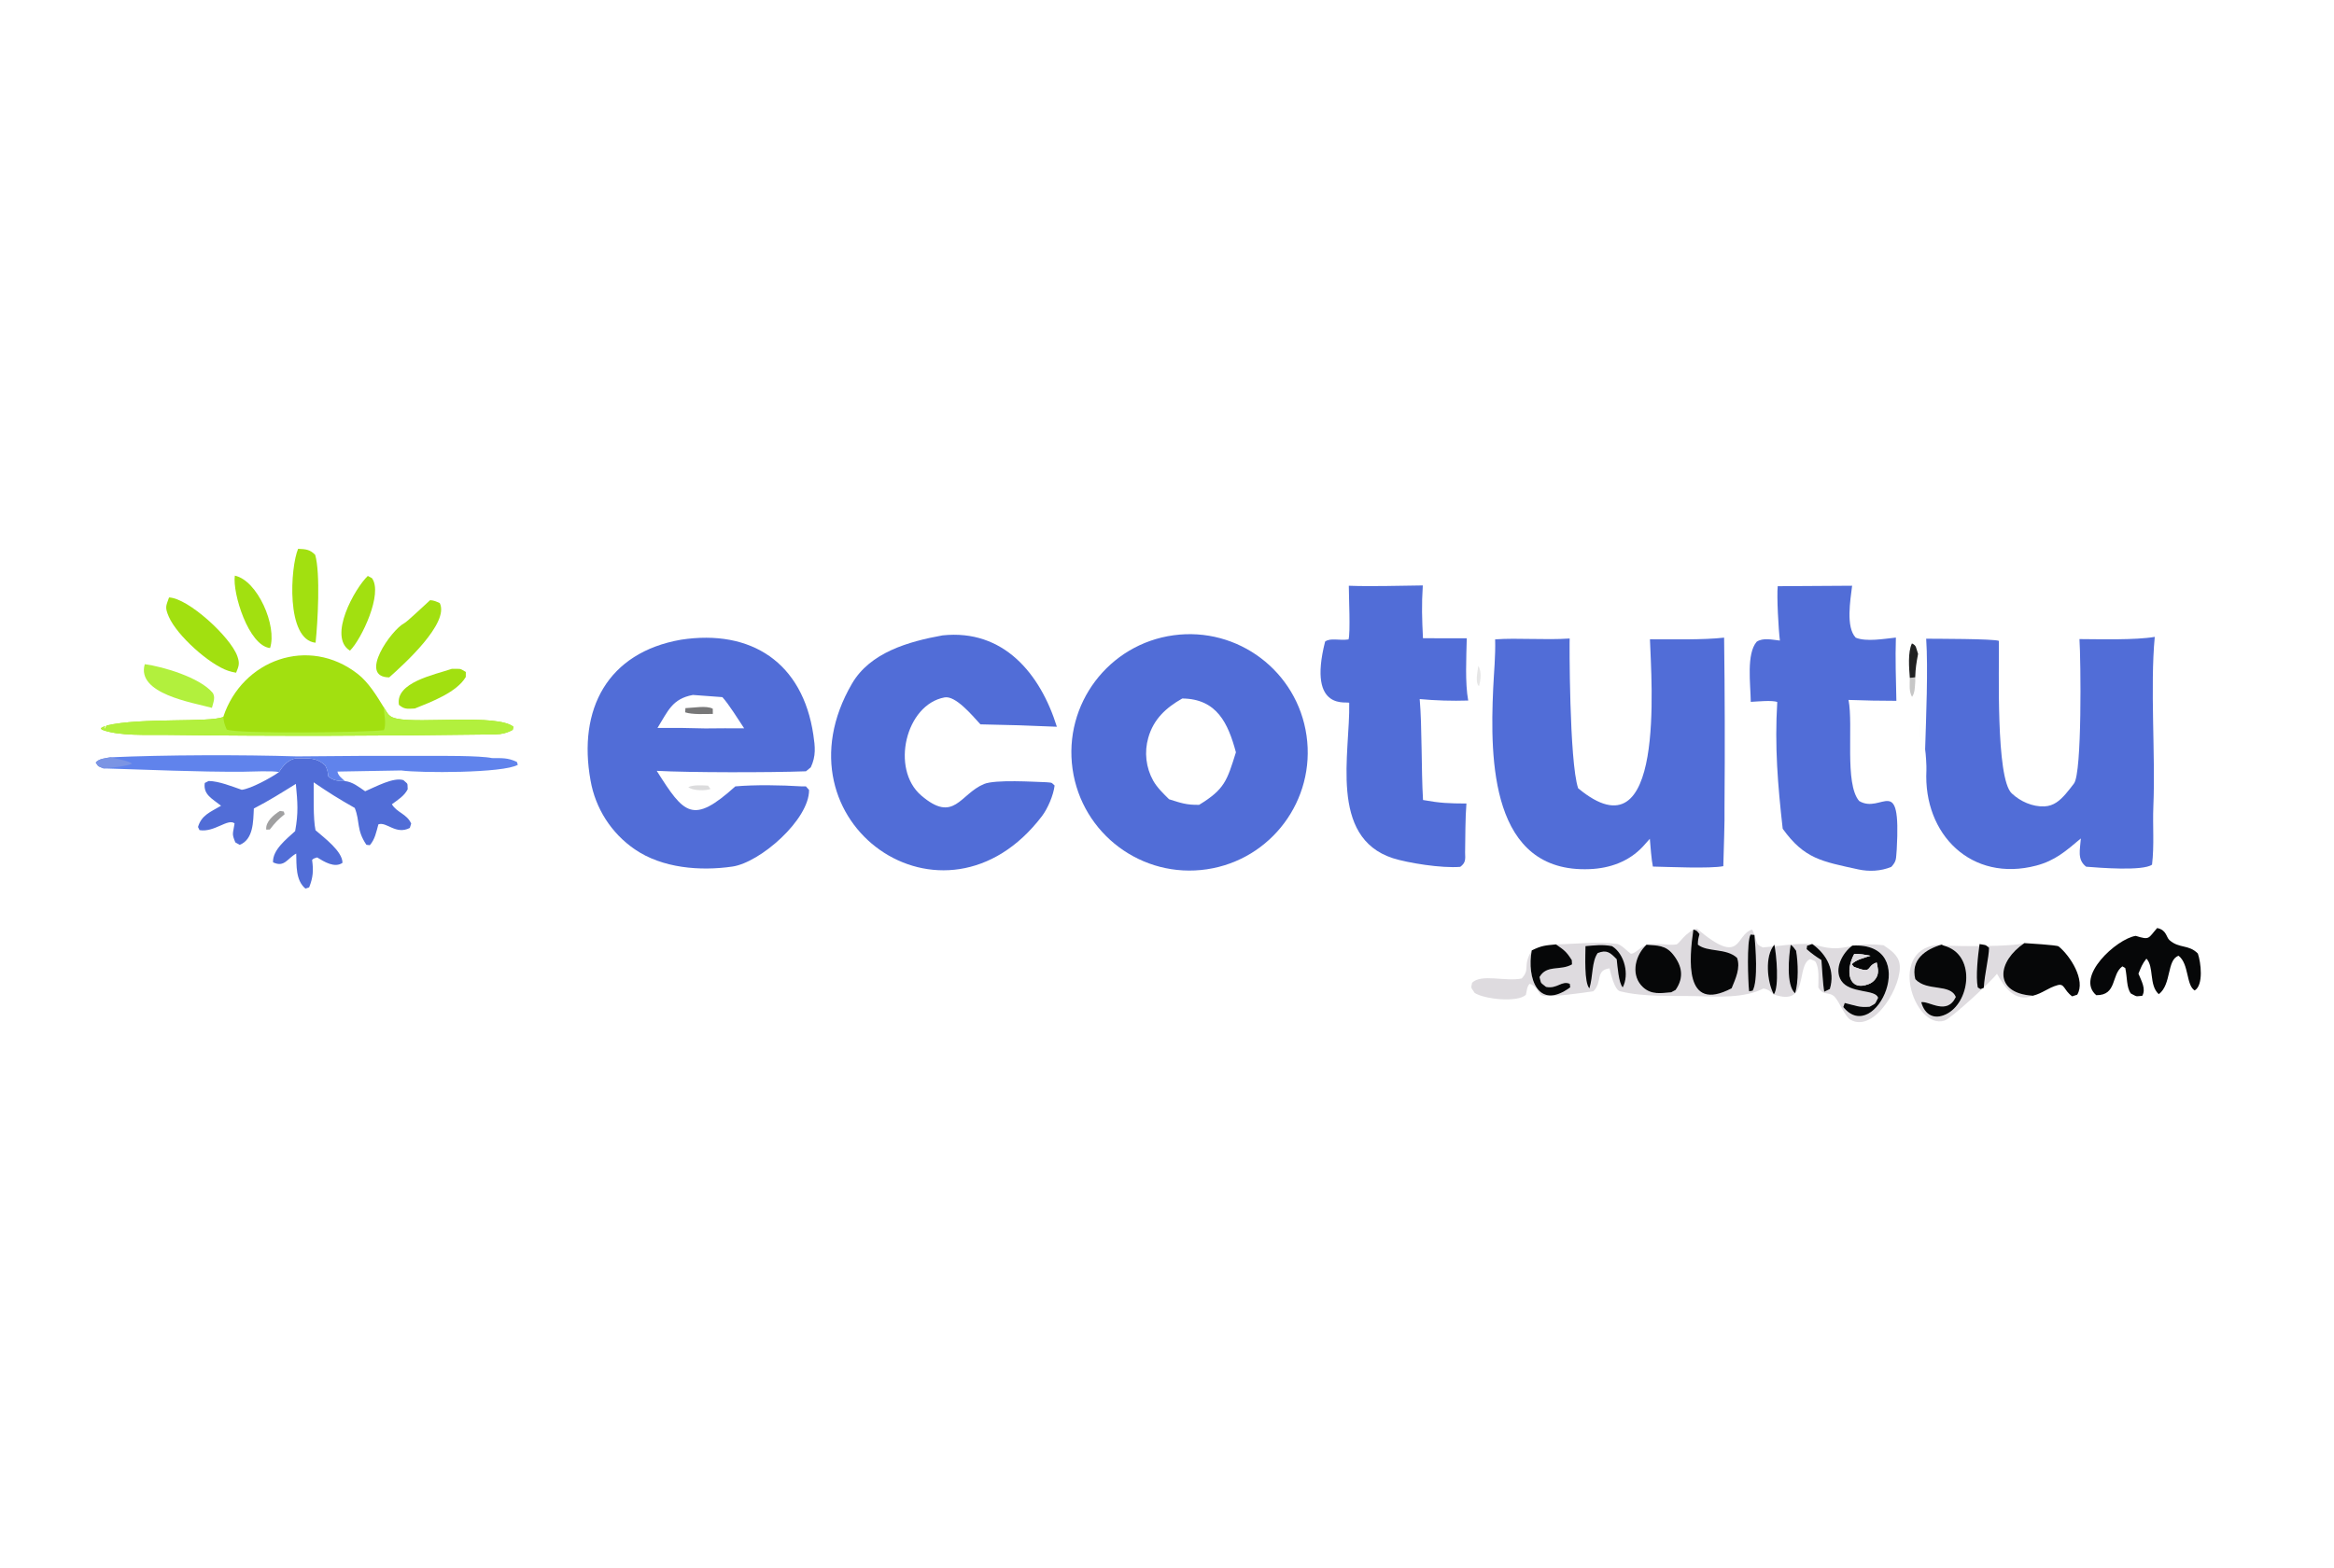
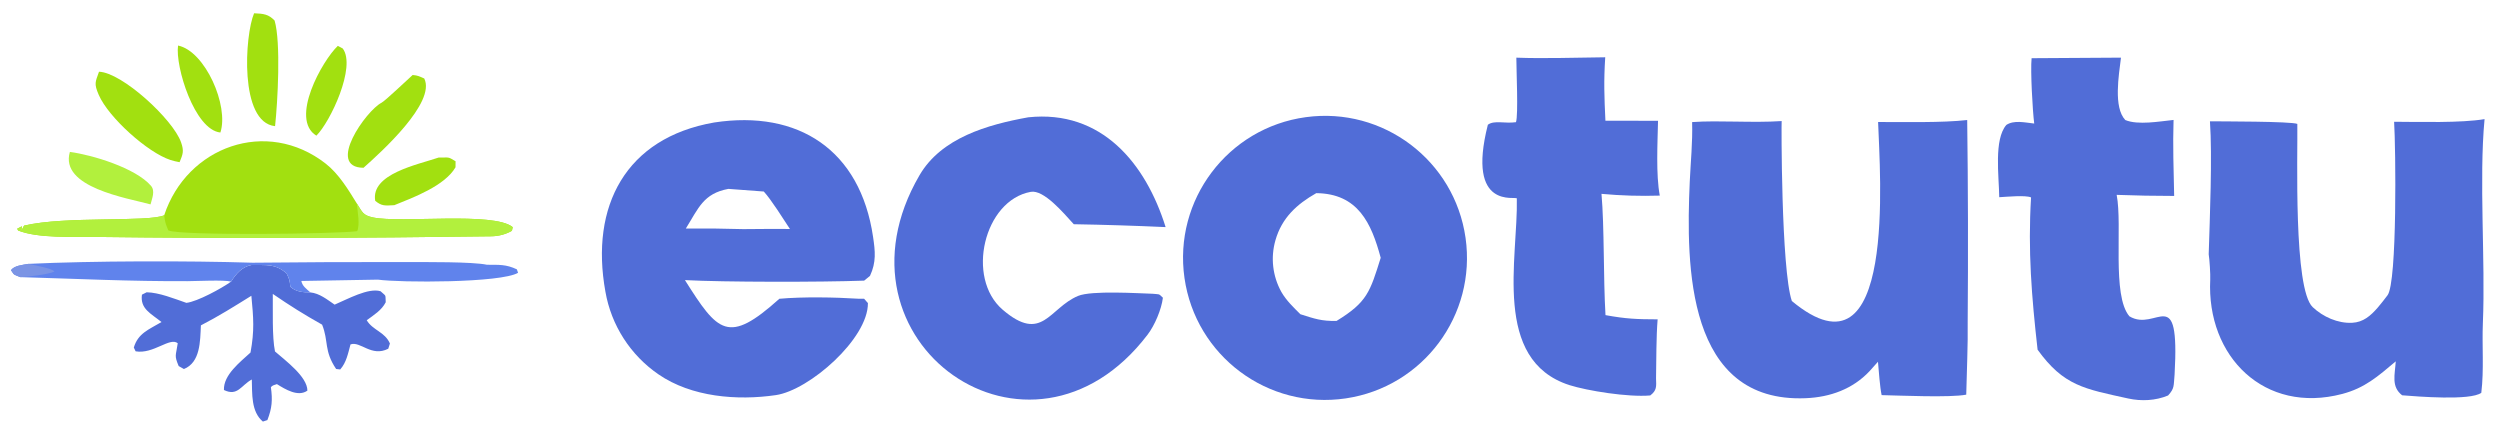
- <svg xmlns="http://www.w3.org/2000/svg" width="1024" height="688" viewBox="0 0 1024 688">
+ <svg xmlns="http://www.w3.org/2000/svg" width="913" height="159" viewBox="38 236 913 159">
  <path fill="#516DD7" transform="scale(3.73723 3.73913)" d="M137.771 74.56C145.331 73.528 152.304 78.794 153.381 86.347C154.457 93.9 149.232 100.905 141.686 102.026C134.076 103.157 126.999 97.878 125.914 90.262C124.828 82.645 130.148 75.6 137.771 74.56ZM137.242 93.807C138.621 94.244 139.306 94.493 140.774 94.461C143.774 92.631 144.047 91.623 145.09 88.296C144.177 84.902 142.865 82.023 138.792 81.981C136.893 83.059 135.425 84.395 134.803 86.583C134.317 88.274 134.525 90.088 135.38 91.626C135.849 92.451 136.57 93.14 137.242 93.807Z" />
  <path fill="#516DD7" transform="scale(3.73723 3.73913)" d="M79.954 75.08C88.19 73.821 94.235 77.77 95.484 86.254C95.691 87.656 95.81 88.718 95.183 90.059C95.026 90.187 94.837 90.343 94.615 90.525C90.323 90.682 80.91 90.678 77.098 90.473C80.322 95.566 81.306 96.815 86.325 92.297C88.645 92.091 91.742 92.147 94.06 92.293L94.607 92.294L94.98 92.72C95.011 96.188 89.258 101.229 85.983 101.707C82.202 102.26 77.742 101.899 74.522 99.685C71.77 97.801 69.897 94.884 69.327 91.598C67.817 83.251 71.309 76.585 79.954 75.08ZM77.188 85.435C79.062 85.418 80.936 85.438 82.808 85.495C84.305 85.489 85.871 85.458 87.361 85.483C86.705 84.492 85.551 82.639 84.805 81.822L81.344 81.565C78.899 82.019 78.426 83.45 77.188 85.435Z" />
-   <path fill="#060708" fill-opacity="0.545" transform="scale(3.73723 3.73913)" d="M80.463 83.113C81.424 83.082 82.918 82.781 83.677 83.181L83.684 83.79C82.741 83.797 81.297 83.887 80.443 83.609L80.463 83.113Z" />
  <path fill="#516DD7" transform="scale(3.73723 3.73913)" d="M184.271 74.941C184.24 74.913 184.214 89.407 185.266 92.517C195.572 101.073 193.854 79.893 193.695 75.033C196.26 75.028 199.948 75.118 202.402 74.839C202.487 81.413 202.502 87.988 202.449 94.562C202.483 96.777 202.357 99.417 202.308 101.662C200.767 101.967 195.836 101.747 194.04 101.708C193.867 100.902 193.762 99.329 193.682 98.447C193.414 98.761 193.138 99.07 192.856 99.372C191.222 101.11 189.02 101.911 186.616 102.009C174.984 102.485 174.917 89.141 175.291 80.844C175.378 78.911 175.577 77.056 175.522 75.04C178.21 74.85 181.347 75.138 184.271 74.941Z" />
  <path fill="#516DD7" transform="scale(3.73723 3.73913)" d="M244.119 75.009C246.576 75.021 250.7 75.137 252.958 74.75C252.4 80.677 253.051 88.526 252.793 94.663C252.699 96.915 252.915 99.189 252.639 101.483C251.562 102.262 246.429 101.847 244.903 101.724C243.818 100.879 244.196 99.739 244.28 98.408C242.525 99.888 241.251 101.012 239.056 101.591C231.456 103.595 225.773 97.954 226.151 90.421C226.177 89.919 226.082 88.451 226.001 87.95C226.111 84.349 226.362 78.401 226.123 74.965C227.129 74.976 234.082 74.964 234.662 75.219C234.709 78.277 234.272 91.328 236.165 93.115C237.171 94.065 238.614 94.708 240.005 94.644C241.113 94.593 241.825 93.953 242.519 93.159C242.857 92.773 243.161 92.364 243.474 91.958C244.437 90.709 244.277 77.448 244.119 75.009Z" />
  <path fill="#516DD7" transform="scale(3.73723 3.73913)" d="M110.65 74.573C117.821 73.817 122.134 79.089 124.071 85.297C121.081 85.161 118.089 85.067 115.097 85.016C114.071 83.889 112.166 81.622 110.891 81.854C106.321 82.687 104.521 90.258 108.149 93.366C112.017 96.68 112.674 93.213 115.513 92.02C116.83 91.466 121.455 91.769 122.812 91.808C123.524 91.887 123.354 91.763 123.806 92.195C123.668 93.339 123.004 94.894 122.311 95.802C110.848 110.832 90.53 96.522 100.019 80.237C102.152 76.577 106.654 75.294 110.65 74.573Z" />
  <path fill="#516DD7" transform="scale(3.73723 3.73913)" d="M208.695 68.801L217.429 68.746C217.221 70.463 216.674 73.594 217.851 74.84C219.088 75.357 221.18 74.974 222.567 74.831C222.488 77.297 222.572 79.785 222.626 82.254C220.753 82.253 218.88 82.218 217.008 82.149C217.593 85.167 216.518 91.965 218.251 94.008C220.917 95.624 223.181 90.525 222.668 99.686C222.563 100.806 222.68 101.036 222.03 101.744C220.812 102.253 219.413 102.317 218.14 102.038C213.856 101.097 211.826 100.807 209.28 97.269C208.699 92.108 208.326 87.615 208.641 82.397C208.107 82.159 206.238 82.339 205.533 82.377C205.5 80.246 205.005 76.753 206.222 75.322C206.965 74.825 208.022 75.081 208.951 75.183C208.787 73.9 208.572 70.013 208.695 68.801Z" />
  <path fill="#516DD7" transform="scale(3.73723 3.73913)" d="M158.344 68.748C161.037 68.852 164.296 68.738 167.03 68.711C166.879 71.05 166.937 72.573 167.049 74.909L172.19 74.913C172.144 77.091 171.976 80.17 172.36 82.221C170.46 82.281 168.558 82.224 166.665 82.05C166.95 85.292 166.84 90.282 167.056 93.895C169.102 94.266 170.101 94.298 172.151 94.307C172.008 96.049 172.029 98.282 171.995 100.062C172.028 100.886 172.067 101.257 171.428 101.74C169.251 101.927 165.269 101.281 163.517 100.726C155.959 98.27 158.52 88.35 158.391 82.506C158.384 82.213 153.418 83.744 155.56 75.302C156.175 74.831 157.229 75.209 158.309 75.049C158.547 74.338 158.345 69.992 158.344 68.748Z" />
-   <path fill="#DEDBDF" fill-opacity="0.973" transform="scale(3.73723 3.73913)" d="M193.29 110.878C194.768 110.621 195.725 111.013 196.806 110.844C197.125 110.794 197.903 109.32 199.209 108.992C204.588 113.563 203.673 109.633 205.703 109.104L205.966 109.732L205.514 109.688C205.03 110.451 205.215 115.206 205.333 116.345L205.749 116.281C206.414 115.144 206.09 111.161 205.966 109.732C206.365 110.874 206.123 110.801 206.947 111.2C209.332 111.013 210.294 110.725 212.744 110.796L212.143 110.998L212.088 111.401C212.738 111.965 213.098 112.215 213.825 112.683C213.899 113.632 213.997 115.539 214.157 116.399L214.817 116.076C215.466 113.937 214.484 112.025 212.744 110.796C216.784 112.084 216.563 110.43 221.115 110.941C221.879 111.472 222.816 112.037 222.999 113.125C223.396 115.494 220.097 121.306 217.228 119.683C216.581 119.317 215.905 117.492 215.321 116.935C214.574 116.323 214.076 116.934 213.46 115.891C213.461 114.926 213.607 113.536 213.076 112.81L212.507 112.567C210.787 113.299 212.458 118.219 208.24 116.714C208.888 115.83 208.553 112.01 208.3 110.881C207.147 112.205 207.445 115.256 208.24 116.714C207.794 116.344 207.595 116.12 207.011 116.023C204.792 117.166 201.719 116.982 199.254 116.919C196.275 116.843 193.074 117.058 190.179 116.341C189.523 116.179 189.101 114.26 188.95 113.653C187.229 113.891 188.166 115.268 187.046 116.347C186.117 116.466 181.683 117.178 180.931 116.8C180.749 116.709 180.333 115.628 179.562 115.474C179.261 115.784 179.241 116.276 179.128 116.766C178.122 117.693 174.225 117.273 173.117 116.536C172.653 115.799 172.677 116.08 172.817 115.34C173.923 114.268 176.669 115.228 178.635 114.846C179.7 113.697 178.69 113.456 179.818 111.55C179.22 114.789 180.556 118.664 184.337 115.882L184.291 115.472C183.332 115.047 182.813 116.102 181.494 115.829C180.783 115.243 180.963 115.536 180.732 114.676C181.572 113.19 183.177 113.975 184.549 113.186L184.524 112.694C183.879 111.673 183.63 111.513 182.665 110.842C184.962 110.797 187.611 110.485 189.857 110.791C190.307 110.852 191.044 111.648 191.411 111.911C191.8 112.095 192.614 111.12 193.29 110.878C193.222 110.948 193.154 111.017 193.088 111.088C191.862 112.397 191.478 114.59 192.889 115.876C193.88 116.779 194.981 116.563 196.192 116.462L196.706 116.188C197.726 114.728 197.477 113.356 196.399 112.012C195.525 110.921 194.584 110.99 193.29 110.878ZM216.393 118.197C220.181 122.868 225.688 110.529 217.458 110.982C216.303 111.814 215.257 113.733 216.154 115.104C217.169 116.655 220.196 116.072 220.479 117.115C220.04 117.953 220.291 117.698 219.482 118.16C218.237 118.28 217.758 117.992 216.561 117.718L216.393 118.197Z" />
-   <path fill="#060708" transform="scale(3.73723 3.73913)" d="M217.458 110.982C225.688 110.529 220.181 122.868 216.393 118.197L216.561 117.718C217.758 117.992 218.237 118.28 219.482 118.16C220.291 117.698 220.04 117.953 220.479 117.115C220.196 116.072 217.169 116.655 216.154 115.104C215.257 113.733 216.303 111.814 217.458 110.982ZM220.314 112.969C218.966 113.4 219.974 114.384 217.638 113.477L217.382 113.175C217.846 112.645 218.885 112.407 219.591 112.177C218.876 112.048 218.404 111.941 217.676 111.963C216.589 113.957 217.015 116.423 219.382 115.499C219.812 115.334 220.159 115.006 220.347 114.586C220.579 114.067 220.432 113.511 220.314 112.969Z" />
-   <path fill="#DEDBDF" fill-opacity="0.965" transform="scale(3.73723 3.73913)" d="M217.676 111.963C218.404 111.941 218.876 112.048 219.591 112.177C218.885 112.407 217.846 112.645 217.382 113.175L217.638 113.477C219.974 114.384 218.966 113.4 220.314 112.969C220.432 113.511 220.579 114.067 220.347 114.586C220.159 115.006 219.812 115.334 219.382 115.499C217.015 116.423 216.589 113.957 217.676 111.963Z" />
-   <path fill="#060708" transform="scale(3.73723 3.73913)" d="M198.796 109.099C199.217 109.213 199.228 109.274 199.508 109.637C199.371 110.165 199.326 110.311 199.319 110.872C200.481 111.799 202.626 111.241 203.92 112.424C204.348 113.592 203.743 114.874 203.284 115.99C197.661 118.95 198.308 112.495 198.796 109.099Z" />
-   <path fill="#060708" transform="scale(3.73723 3.73913)" d="M186.129 111.047C187.288 110.953 188.095 110.835 189.247 111.05C190.749 111.993 191.276 114.416 190.502 115.881C190.022 115.399 189.884 113.372 189.793 112.582C189.017 111.781 188.613 111.441 187.558 111.861C186.85 112.865 187.022 114.562 186.591 116.002C185.957 115.346 186.122 112.105 186.129 111.047Z" />
-   <path fill="#060708" transform="scale(3.73723 3.73913)" d="M210.219 110.892C210.486 111.049 210.663 111.335 210.852 111.589C211.094 113.008 211.152 115.207 210.739 116.577C209.657 115.67 209.999 112.198 210.219 110.892Z" />
  <path fill="#A2E010" transform="scale(3.73723 3.73913)" d="M26.211 84.143C28.425 77.443 36.22 74.587 42 79.102C43.267 80.092 44.197 81.626 45.036 82.987C45.583 83.829 45.601 84.137 46.614 84.353C49.34 84.934 58.391 83.766 60.271 85.3L60.193 85.659C59.574 86.008 58.892 86.185 58.179 86.195C45.326 86.372 32.454 86.421 19.601 86.257C17.418 86.229 13.902 86.417 11.938 85.629L11.849 85.455L12.309 85.216L12.262 85.629L12.521 85.152C16.544 84.197 24.622 84.836 26.211 84.143Z" />
  <path fill="#B2F03D" transform="scale(3.73723 3.73913)" d="M45.036 82.987C45.583 83.829 45.601 84.137 46.614 84.353C49.34 84.934 58.391 83.766 60.271 85.3L60.193 85.659C59.574 86.008 58.892 86.185 58.179 86.195C45.326 86.372 32.454 86.421 19.601 86.257C17.418 86.229 13.902 86.417 11.938 85.629L11.849 85.455L12.309 85.216L12.262 85.629L12.521 85.152C16.544 84.197 24.622 84.836 26.211 84.143C26.3 84.845 26.343 84.969 26.618 85.622C27.826 86.156 43.116 85.968 45.071 85.695C45.361 85.059 45.108 83.808 45.036 82.987Z" />
  <path fill="#516DD7" transform="scale(3.73723 3.73913)" d="M34.732 89.001C36.238 89.023 37.053 88.851 38.175 89.819C38.452 90.398 38.472 90.482 38.539 91.121C39.09 91.622 39.751 91.676 40.492 91.674C41.406 91.773 42.102 92.35 42.867 92.87C44.113 92.343 46.176 91.195 47.356 91.562C47.949 92.109 47.812 91.822 47.861 92.636C47.465 93.418 46.715 93.87 46.005 94.394C46.587 95.381 47.778 95.523 48.271 96.666L48.109 97.175C46.461 98.023 45.385 96.402 44.419 96.755C44.177 97.638 44.019 98.521 43.412 99.201L43.014 99.154C41.804 97.359 42.297 96.45 41.645 94.826C39.819 93.796 38.556 93.007 36.825 91.822C36.845 93.361 36.747 96.053 37.04 97.442C38.05 98.328 40.204 99.906 40.207 101.268C39.302 101.911 38.062 101.151 37.229 100.633C36.994 100.712 36.788 100.745 36.639 100.932C36.812 102.183 36.752 102.982 36.296 104.146L35.856 104.291C34.69 103.319 34.82 101.56 34.775 100.18C33.73 100.742 33.397 101.858 32.051 101.208C31.991 99.735 33.635 98.481 34.648 97.548C35.042 95.401 34.939 94.174 34.731 92.005C33.068 93.037 31.546 93.997 29.799 94.895C29.727 96.451 29.75 98.515 28.139 99.159L27.628 98.87C27.174 97.781 27.36 97.894 27.536 96.641C26.767 96.01 25.16 97.732 23.421 97.43L23.244 97.062C23.656 95.675 24.676 95.319 25.95 94.569C24.91 93.73 23.847 93.281 24.038 91.896L24.5 91.663C25.715 91.685 27.198 92.288 28.381 92.697C29.444 92.581 31.828 91.279 32.751 90.62C33.233 89.854 33.816 89.179 34.732 89.001Z" />
  <path fill="#6083EC" transform="scale(3.73723 3.73913)" d="M12.946 88.887C19.247 88.591 28.545 88.576 34.848 88.776C39.924 88.719 45 88.698 50.076 88.713C51.697 88.718 56.331 88.672 57.76 88.975C58.938 88.987 59.601 88.917 60.676 89.423L60.793 89.761C59.11 90.758 49.262 90.734 47.097 90.428L39.615 90.559C39.71 91.058 40.096 91.311 40.492 91.674C39.751 91.676 39.09 91.622 38.539 91.121C38.472 90.482 38.452 90.398 38.175 89.819C37.053 88.851 36.238 89.023 34.732 89.001C33.816 89.179 33.233 89.854 32.751 90.62C32.057 90.436 29.429 90.573 28.499 90.578C23.034 90.607 17.609 90.342 12.15 90.184C11.474 89.892 11.614 90.061 11.239 89.503C11.586 89.047 12.356 88.995 12.946 88.887Z" />
  <path fill="#7B94E4" transform="scale(3.73723 3.73913)" d="M12.15 90.184C11.474 89.892 11.614 90.061 11.239 89.503C11.586 89.047 12.356 88.995 12.946 88.887C13.55 89.033 15.235 89.312 15.494 89.638C14.905 89.919 12.839 90.163 12.15 90.184Z" />
-   <path fill="#060708" transform="scale(3.73723 3.73913)" d="M253.24 108.923C254.349 109.145 254.295 109.998 254.683 110.34C255.848 111.364 256.939 110.817 258.017 111.916C258.376 112.944 258.709 115.617 257.644 116.25C256.623 115.618 256.999 113.144 255.755 112.177C254.352 112.639 254.942 115.552 253.43 116.686C252.252 115.622 252.904 113.483 251.979 112.513C251.477 113.144 251.351 113.53 251.042 114.277C251.383 115.109 251.957 116.08 251.49 116.877C250.619 116.948 250.949 117.008 250.154 116.606C249.621 115.91 249.74 114.692 249.494 113.614L249.158 113.42C247.817 114.382 248.561 116.826 246.091 116.805C243.577 114.682 248.463 110.183 250.726 109.842C252.403 110.363 252.159 110.143 253.24 108.923Z" />
-   <path fill="#DEDBDF" fill-opacity="0.984" transform="scale(3.73723 3.73913)" d="M228.151 110.968C230.051 111.075 236.141 111.137 237.653 110.69C234.509 112.813 234.062 116.312 238.138 116.819C238.307 116.839 238.475 116.856 238.644 116.869C236.539 117.707 235.286 115.832 234.437 114.286C233.702 115.267 229.041 119.542 228.282 119.785C224.68 120.936 221.356 111.005 227.935 110.865C226.019 111.43 224.278 112.64 224.845 114.921C226.197 116.404 228.969 115.411 229.601 117.02C228.551 119.222 226.468 117.444 225.541 117.625C225.96 119.124 227.058 119.706 228.44 119.05C231.233 117.724 231.954 112.363 228.566 111.108C228.429 111.058 228.29 111.011 228.151 110.968Z" />
-   <path fill="#060708" transform="scale(3.73723 3.73913)" d="M232.391 110.806C233.1 110.938 233.023 110.818 233.503 111.242C233.481 112.441 232.996 114.199 232.885 115.94L232.496 116.089L232.18 115.894C231.925 114.602 232.199 112.148 232.391 110.806Z" />
-   <path fill="#060708" transform="scale(3.73723 3.73913)" d="M237.653 110.69C238.111 110.725 241.467 110.916 241.667 111.076C243.016 112.152 244.883 115.056 243.856 116.745L243.264 116.941C242.253 116.207 242.393 115.39 241.544 115.628C240.403 115.947 239.824 116.57 238.644 116.869C238.475 116.856 238.307 116.839 238.138 116.819C234.062 116.312 234.509 112.813 237.653 110.69Z" />
  <path fill="#A2E010" transform="scale(3.73723 3.73913)" d="M19.843 70.122C22.096 70.194 27.075 74.778 27.86 77.012C28.16 77.868 28.05 78.151 27.717 78.957C27.412 78.906 27.112 78.834 26.817 78.739C24.605 78.017 20.781 74.603 19.818 72.385C19.327 71.255 19.496 71.127 19.843 70.122Z" />
-   <path fill="#060708" transform="scale(3.73723 3.73913)" d="M227.935 110.865L228.151 110.968C228.29 111.011 228.429 111.058 228.566 111.108C231.954 112.363 231.233 117.724 228.44 119.05C227.058 119.706 225.96 119.124 225.541 117.625C226.468 117.444 228.551 119.222 229.601 117.02C228.969 115.411 226.197 116.404 224.845 114.921C224.278 112.64 226.019 111.43 227.935 110.865Z" />
  <path fill="#A2E010" transform="scale(3.73723 3.73913)" d="M50.492 70.441C50.999 70.479 51.169 70.584 51.626 70.782C52.794 73.12 47.41 77.976 45.691 79.504C41.995 79.472 45.963 73.91 47.436 73.16C47.819 72.965 49.982 70.889 50.492 70.441Z" />
  <path fill="#A2E010" transform="scale(3.73723 3.73913)" d="M34.997 64.413C35.947 64.452 36.406 64.509 37.002 65.122C37.628 67.271 37.301 73.091 37.048 75.437C33.53 75.082 34.087 66.534 34.997 64.413Z" />
-   <path fill="#060708" transform="scale(3.73723 3.73913)" d="M193.29 110.878C194.584 110.99 195.525 110.921 196.399 112.012C197.477 113.356 197.726 114.728 196.706 116.188L196.192 116.462C194.981 116.563 193.88 116.779 192.889 115.876C191.478 114.59 191.862 112.397 193.088 111.088C193.154 111.017 193.222 110.948 193.29 110.878Z" />
  <path fill="#B2F03D" transform="scale(3.73723 3.73913)" d="M16.996 77.954C19.201 78.249 23.413 79.522 24.917 81.258C25.359 81.769 25.023 82.493 24.879 83.079C22.598 82.454 15.977 81.427 16.996 77.954Z" />
  <path fill="#A2E010" transform="scale(3.73723 3.73913)" d="M53.035 78.503C54.081 78.524 53.888 78.376 54.685 78.865L54.681 79.454C53.637 81.262 50.574 82.401 48.699 83.156C47.725 83.211 47.46 83.239 46.835 82.732C46.374 80.091 50.999 79.198 53.035 78.503Z" />
  <path fill="#A2E010" transform="scale(3.73723 3.73913)" d="M27.567 67.564C30.221 68.113 32.558 73.454 31.704 76.06C29.176 75.796 27.275 69.601 27.567 67.564Z" />
  <path fill="#A2E010" transform="scale(3.73723 3.73913)" d="M43.179 67.596L43.661 67.853C44.998 69.63 42.437 75.039 41.083 76.367C38.45 74.748 41.66 69.037 43.179 67.596Z" />
-   <path fill="#060708" transform="scale(3.73723 3.73913)" d="M182.665 110.842C183.63 111.513 183.879 111.673 184.524 112.694L184.549 113.186C183.177 113.975 181.572 113.19 180.732 114.676C180.963 115.536 180.783 115.243 181.494 115.829C182.813 116.102 183.332 115.047 184.291 115.472L184.337 115.882C180.556 118.664 179.22 114.789 179.818 111.55C180.988 110.975 181.386 110.965 182.665 110.842Z" />
-   <path fill="#DEDBDF" fill-opacity="0.012" transform="scale(3.73723 3.73913)" d="M225.173 76.749C225.265 76.992 225.342 77.722 225.382 78.016C225.474 77.018 225.39 75.243 225.857 74.587L226.123 74.965C226.362 78.401 226.111 84.349 226.001 87.95L225.581 87.852C225.151 86.418 225.768 81.721 225.311 79.718L224.842 79.996L224.836 79.495C224.879 78.368 224.967 77.844 225.173 76.749Z" />
-   <path fill="#060708" transform="scale(3.73723 3.73913)" d="M205.333 116.345C205.215 115.206 205.03 110.451 205.514 109.688L205.966 109.732C206.09 111.161 206.414 115.144 205.749 116.281L205.333 116.345Z" />
-   <path fill="#060708" transform="scale(3.73723 3.73913)" d="M213.825 112.683C213.098 112.215 212.738 111.965 212.088 111.401L212.143 110.998L212.744 110.796C214.484 112.025 215.466 113.937 214.817 116.076L214.157 116.399C213.997 115.539 213.899 113.632 213.825 112.683Z" />
-   <path fill="#060708" transform="scale(3.73723 3.73913)" d="M208.24 116.714C207.445 115.256 207.147 112.205 208.3 110.881C208.553 112.01 208.888 115.83 208.24 116.714Z" />
-   <path fill="#060708" fill-opacity="0.894" transform="scale(3.73723 3.73913)" d="M224.203 79.562C224.115 78.43 223.949 76.537 224.452 75.518C225.005 75.786 224.896 75.959 225.173 76.749C224.967 77.844 224.879 78.368 224.836 79.495L224.203 79.562Z" />
-   <path fill="#060708" fill-opacity="0.38" transform="scale(3.73723 3.73913)" d="M32.867 95.176L33.314 95.248L33.413 95.565C32.578 96.26 32.345 96.505 31.674 97.36L31.255 97.374C31.155 96.428 32.151 95.621 32.867 95.176Z" />
-   <path fill="#060708" fill-opacity="0.137" transform="scale(3.73723 3.73913)" d="M80.81 92.379C81.434 92.092 82.43 92.177 83.12 92.209L83.407 92.595C82.976 92.821 81.265 92.833 80.81 92.379Z" />
-   <path fill="#060708" fill-opacity="0.224" transform="scale(3.73723 3.73913)" d="M224.836 79.495L224.842 79.996C224.794 80.606 224.813 81.319 224.464 81.789C224.09 81.168 224.192 80.308 224.203 79.562L224.836 79.495Z" />
-   <path fill="#060708" fill-opacity="0.098" transform="scale(3.73723 3.73913)" d="M173.548 78.143C173.958 78.894 173.832 79.749 173.633 80.531L173.506 80.411C173.218 79.834 173.455 78.827 173.548 78.143Z" />
</svg>
